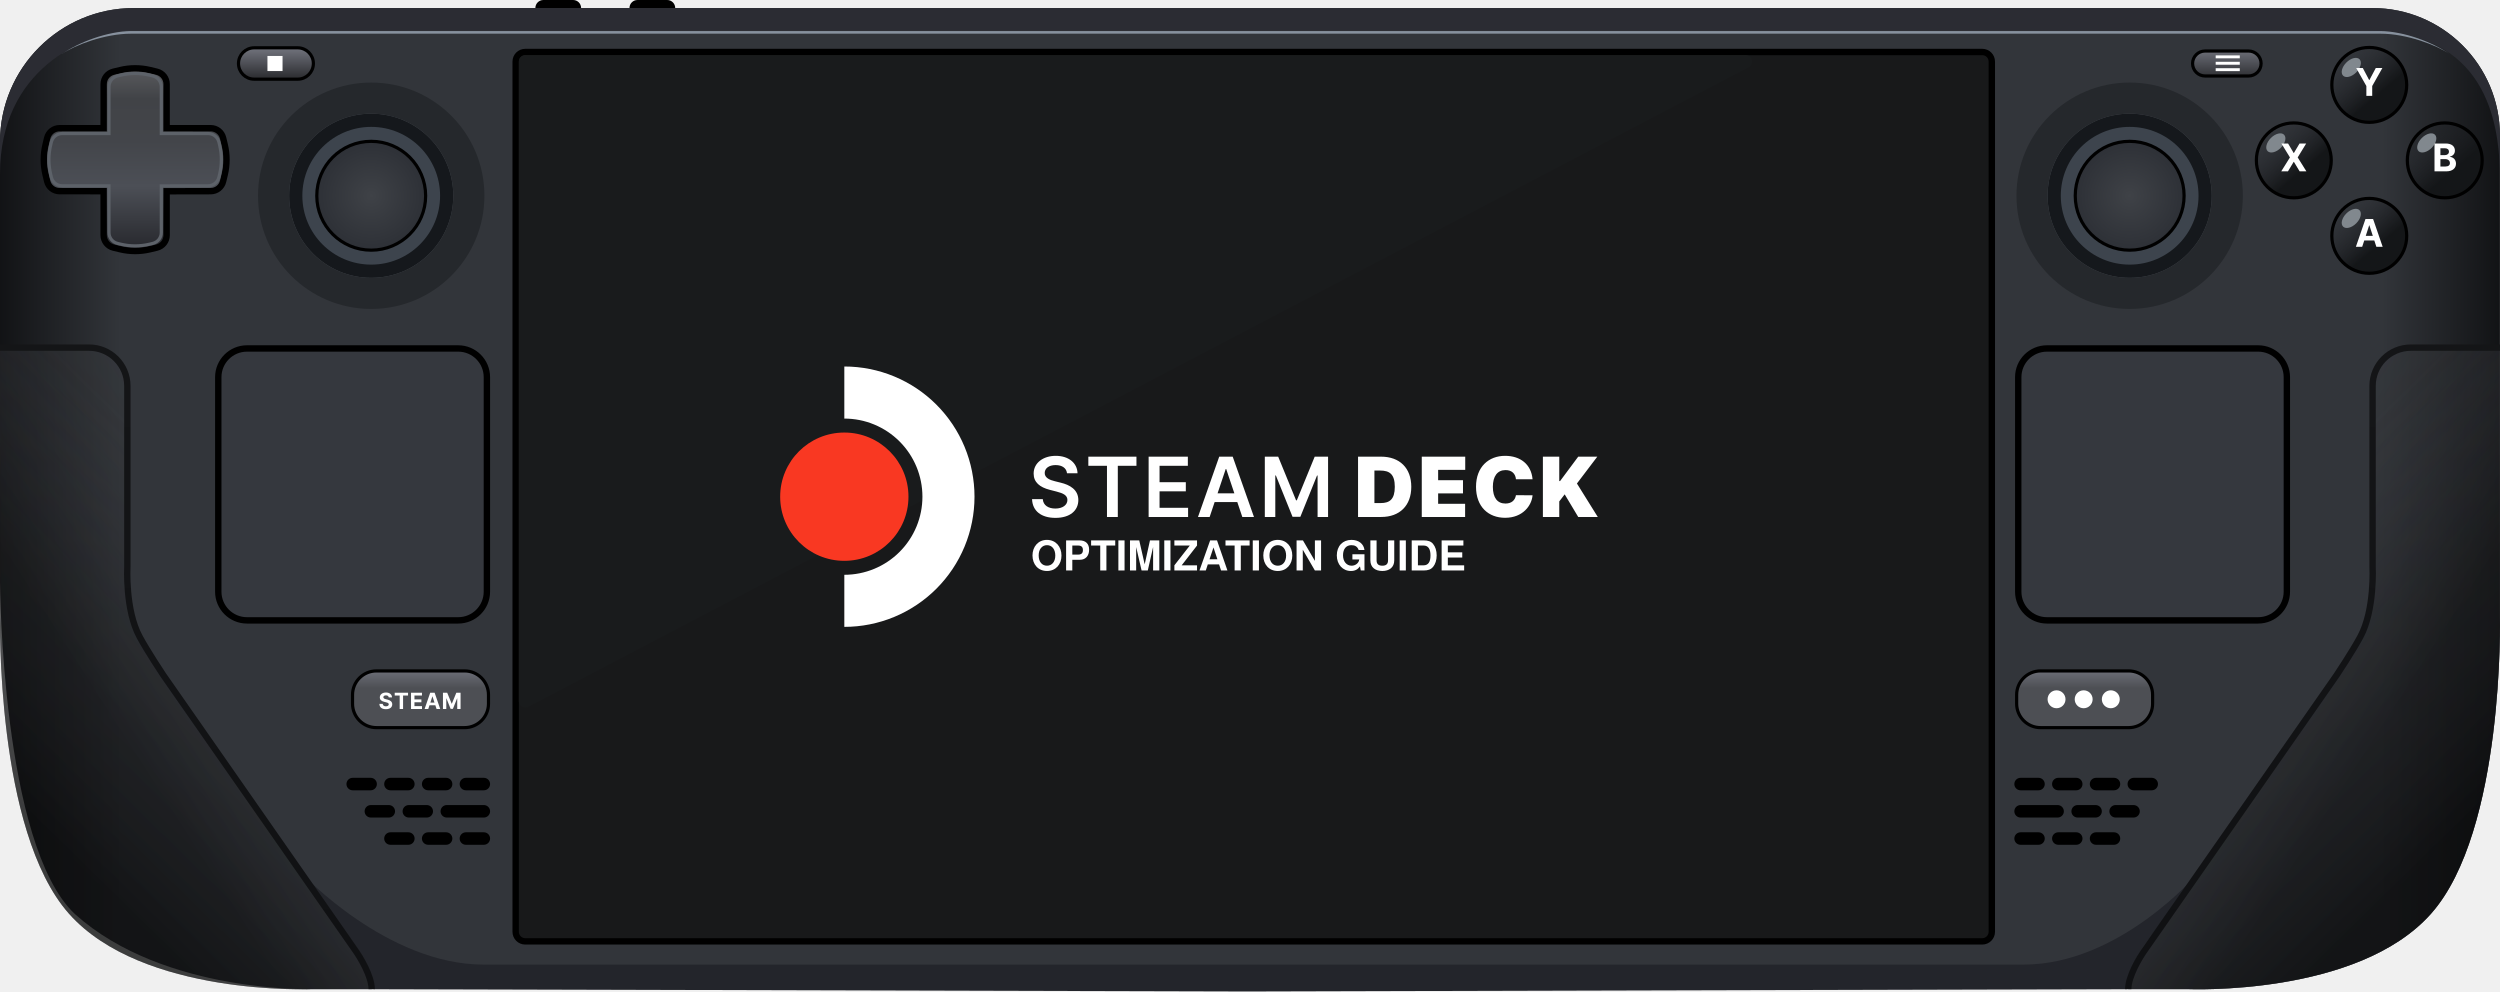
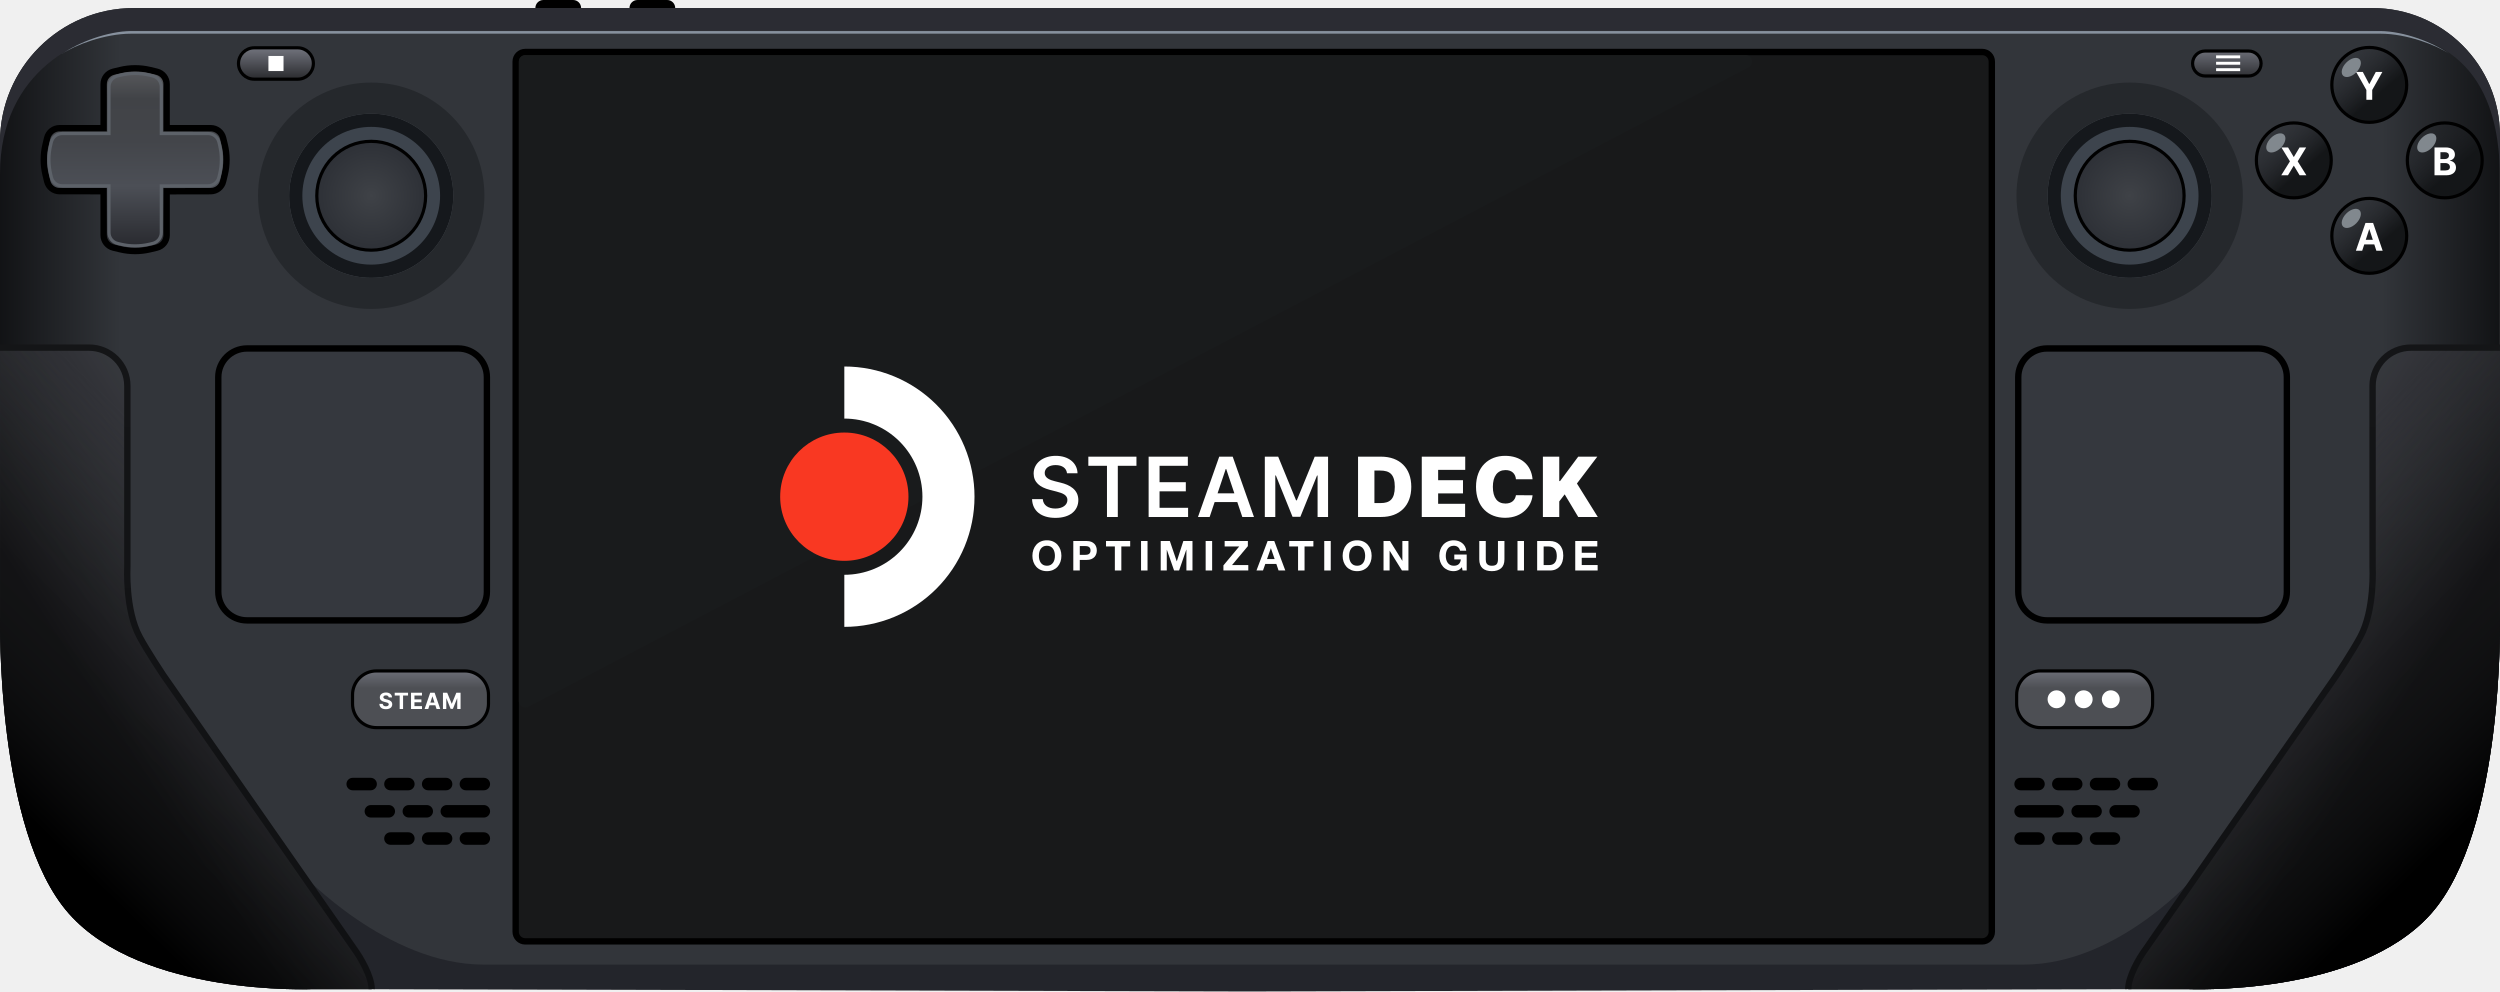
<svg xmlns="http://www.w3.org/2000/svg" xmlns:xlink="http://www.w3.org/1999/xlink" height="504" viewBox="0 0 1270.821 504" width="1270.821">
  <linearGradient id="a" x1="0%" x2="100%" y1="30.764%" y2="30.764%">
    <stop offset="0" stop-color="#0f1012" />
    <stop offset=".052" stop-color="#32353a" />
    <stop offset=".949" stop-color="#32353a" />
    <stop offset="1" stop-color="#0f1012" />
  </linearGradient>
  <linearGradient id="b">
    <stop offset="0" stop-color="#4c4e54" stop-opacity="0" />
    <stop offset="1" />
  </linearGradient>
  <linearGradient id="c" x1="98.978%" x2="52.473%" xlink:href="#b" y1="27.639%" y2="79.096%" />
  <linearGradient id="d" x1="82.114%" x2="48.725%" xlink:href="#b" y1="37.637%" y2="96.444%" />
  <linearGradient id="e" x1="1.022%" x2="47.527%" xlink:href="#b" y1="27.639%" y2="79.096%" />
  <linearGradient id="f" x1="17.886%" x2="51.274%" xlink:href="#b" y1="37.637%" y2="96.444%" />
  <linearGradient id="g">
    <stop offset="0" stop-color="#141517" />
    <stop offset="1" stop-color="#101113" />
  </linearGradient>
  <linearGradient id="h" x1="50%" x2="50%" xlink:href="#g" y1="0%" y2="100%" />
  <linearGradient id="i" x1="50%" x2="50%" xlink:href="#g" y1="0%" y2="100%" />
  <linearGradient id="j">
    <stop offset="0" stop-color="#6e7079" />
    <stop offset=".315" stop-color="#4d4f54" />
    <stop offset="1" stop-color="#4d4f54" />
  </linearGradient>
  <linearGradient id="k" x1="49.992%" x2="49.992%" xlink:href="#j" y1="-2.813%" y2="102.811%" />
  <linearGradient id="l" x1="49.999%" x2="49.999%" xlink:href="#j" y1="-2.813%" y2="102.811%" />
  <radialGradient id="m" cx="50%" cy="50%" r="48.535%">
    <stop offset="0" stop-color="#3f4247" />
    <stop offset="1" stop-color="#2e3137" />
  </radialGradient>
  <linearGradient id="n">
    <stop offset="0" stop-color="#6e7079" />
    <stop offset="1" stop-color="#2d2e32" />
  </linearGradient>
  <linearGradient id="o" x1="49.999%" x2="49.999%" xlink:href="#n" y1="5.083%" y2="94.917%" />
  <linearGradient id="p" x1="49.994%" x2="49.994%" xlink:href="#n" y1="-6.38%" y2="106.381%" />
  <linearGradient id="q" x1="50%" x2="50%" y1="-.989%" y2="100.989%">
    <stop offset="0" stop-color="#5b5c5f" />
    <stop offset=".172" stop-color="#414347" />
    <stop offset=".4" stop-color="#43454a" />
    <stop offset=".643" stop-color="#4c4f56" />
    <stop offset="1" stop-color="#25262b" />
  </linearGradient>
  <linearGradient id="r">
    <stop offset="0" stop-color="#141618" />
    <stop offset="1" stop-color="#25272c" stop-opacity="0" />
  </linearGradient>
  <linearGradient id="s" x1="61.979%" x2="12.828%" xlink:href="#r" y1="36.772%" y2="78.344%" />
  <linearGradient id="t" x1="61.953%" x2="12.828%" xlink:href="#r" y1="36.772%" y2="78.344%" />
  <linearGradient id="u" x1="61.979%" x2="12.855%" xlink:href="#r" y1="36.773%" y2="78.344%" />
  <linearGradient id="v" x1="61.979%" x2="12.855%" xlink:href="#r" y1="36.773%" y2="78.345%" />
  <g fill="none" fill-rule="evenodd">
    <g fill-rule="nonzero">
      <path d="m0 72.171v16.305 207.642s.719 133.553 38.124 168.559c45.317 40.762 121.564 38.124 121.564 38.124h952.372s86.32 3.836 123.72-38.363c37.41-42.2 35.01-151.056 35.01-151.056v-227.304-17.149c0-35.817-29.04-64.852-64.85-64.852h-49.76-1059.312-28.773c-37.608 0-68.095 30.487-68.095 68.095z" fill="url(#a)" />
      <path d="m1116.86 444.297s-39.33 46.036-88.24 46.036h-394.664-388.19c-48.913 0-92.072-46.036-92.072-46.036l25.655 34.527c4.316 5.595 11.126 17.264 10.55 23.977l444.057 1.199 447.174-1.199c-.58-6.713 5.75-18.382 10.07-23.977z" fill="#23252b" />
      <path d="m0 72.171v16.305c0-53.709 42.839-70.972 64.259-72.891h1138.431c61.39 0 67.14 46.995 68.1 70.493v-17.149c0-35.817-29.04-64.852-64.85-64.852h-49.76-529.657-529.655-28.773c-37.608 0-68.095 30.487-68.095 68.095z" fill="#2b2c33" />
-       <path d="m.031 313.382v-136.67h45.283c10.745 0 19.456 8.71 19.456 19.455v91.799s-1.199 22.059 6.234 35.726c3.836 7.193 11.989 19.421 11.989 19.421l97.347 139.547c2.877 3.997 8.632 13.619 8.632 20.141h-30.211s-86.318 3.836-123.722-38.363c-37.404-42.2-35.007-151.056-35.007-151.056z" fill="#3a3c42" fill-opacity=".4" />
-       <path d="m.031 313.382v-136.67h45.283c10.745 0 19.456 8.71 19.456 19.455v91.799s-1.199 22.059 6.234 35.726c3.836 7.193 11.989 19.421 11.989 19.421l97.347 139.547c2.877 3.997 8.632 13.619 8.632 20.141h-30.211s-86.318 3.836-123.722-38.363c-37.404-42.2-35.007-151.056-35.007-151.056z" fill="url(#c)" fill-opacity=".4" />
-       <path d="m.031 313.382v-136.67h45.283c10.745 0 19.456 8.71 19.456 19.455v91.799s-1.199 22.059 6.234 35.726c3.836 7.193 11.989 19.421 11.989 19.421l97.347 139.547c2.877 3.997 8.632 13.619 8.632 20.141h-30.211s-86.318 3.836-123.722-38.363c-37.404-42.2-35.007-151.056-35.007-151.056z" fill="url(#d)" fill-opacity=".4" />
-       <path d="m1270.79 313.382v-136.67h-45.28c-10.75 0-19.46 8.71-19.46 19.455v91.799s1.2 22.059-6.23 35.726c-3.84 7.193-11.99 19.421-11.99 19.421l-97.35 139.547c-2.88 3.997-8.63 13.619-8.63 20.141h30.21s86.32 3.836 123.72-38.363c37.41-42.2 35.01-151.056 35.01-151.056z" fill="#3a3c42" fill-opacity=".4" />
-       <path d="m1270.79 313.382v-136.67h-45.28c-10.75 0-19.46 8.71-19.46 19.455v91.799s1.2 22.059-6.23 35.726c-3.84 7.193-11.99 19.421-11.99 19.421l-97.35 139.547c-2.88 3.997-8.63 13.619-8.63 20.141h30.21s86.32 3.836 123.72-38.363c37.41-42.2 35.01-151.056 35.01-151.056z" fill="url(#e)" fill-opacity=".4" />
-       <path d="m1270.79 313.382v-136.67h-45.28c-10.75 0-19.46 8.71-19.46 19.455v91.799s1.2 22.059-6.23 35.726c-3.84 7.193-11.99 19.421-11.99 19.421l-97.35 139.547c-2.88 3.997-8.63 13.619-8.63 20.141h30.21s86.32 3.836 123.72-38.363c37.41-42.2 35.01-151.056 35.01-151.056z" fill="url(#f)" fill-opacity=".4" />
+       <path d="m.031 313.382v-136.67h45.283c10.745 0 19.456 8.71 19.456 19.455v91.799s-1.199 22.059 6.234 35.726c3.836 7.193 11.989 19.421 11.989 19.421l97.347 139.547c2.877 3.997 8.632 13.619 8.632 20.141h-30.211s-86.318 3.836-123.722-38.363c-37.404-42.2-35.007-151.056-35.007-151.056z" fill="#3a3c42" />
+       <path d="m.031 313.382v-136.67h45.283c10.745 0 19.456 8.71 19.456 19.455v91.799s-1.199 22.059 6.234 35.726c3.836 7.193 11.989 19.421 11.989 19.421l97.347 139.547c2.877 3.997 8.632 13.619 8.632 20.141h-30.211s-86.318 3.836-123.722-38.363c-37.404-42.2-35.007-151.056-35.007-151.056z" fill="url(#c)" />
+       <path d="m.031 313.382v-136.67h45.283c10.745 0 19.456 8.71 19.456 19.455v91.799s-1.199 22.059 6.234 35.726c3.836 7.193 11.989 19.421 11.989 19.421l97.347 139.547c2.877 3.997 8.632 13.619 8.632 20.141h-30.211s-86.318 3.836-123.722-38.363c-37.404-42.2-35.007-151.056-35.007-151.056z" fill="url(#d)" />
+       <path d="m1270.79 313.382v-136.67h-45.28c-10.75 0-19.46 8.71-19.46 19.455v91.799s1.2 22.059-6.23 35.726c-3.84 7.193-11.99 19.421-11.99 19.421l-97.35 139.547c-2.88 3.997-8.63 13.619-8.63 20.141h30.21s86.32 3.836 123.72-38.363c37.41-42.2 35.01-151.056 35.01-151.056z" fill="#3a3c42" />
+       <path d="m1270.79 313.382v-136.67h-45.28c-10.75 0-19.46 8.71-19.46 19.455v91.799s1.2 22.059-6.23 35.726c-3.84 7.193-11.99 19.421-11.99 19.421l-97.35 139.547c-2.88 3.997-8.63 13.619-8.63 20.141h30.21s86.32 3.836 123.72-38.363c37.41-42.2 35.01-151.056 35.01-151.056z" fill="url(#e)" />
+       <path d="m1270.79 313.382v-136.67h-45.28c-10.75 0-19.46 8.71-19.46 19.455v91.799s1.2 22.059-6.23 35.726c-3.84 7.193-11.99 19.421-11.99 19.421l-97.35 139.547c-2.88 3.997-8.63 13.619-8.63 20.141h30.21s86.32 3.836 123.72-38.363c37.41-42.2 35.01-151.056 35.01-151.056z" fill="url(#f)" />
    </g>
    <path d="m1270.79 176.712h-45.28c-10.75 0-19.46 8.71-19.46 19.455v91.799s1.2 22.059-6.23 35.726c-3.84 7.193-11.99 19.421-11.99 19.421l-97.35 139.547c-2.88 3.997-8.63 13.619-8.63 20.141" stroke="url(#h)" stroke-width="3.243" />
    <path d="m0 176.712h45.283c10.745 0 19.456 8.71 19.456 19.455v91.799s-1.199 22.059 6.234 35.726c3.836 7.193 11.989 19.421 11.989 19.421l97.347 139.547c2.878 3.997 8.632 13.619 8.632 20.141" stroke="url(#i)" stroke-width="3.243" />
    <g fill-rule="nonzero" transform="translate(22.2583 24.3054)">
-       <g stroke="#000" transform="translate(88.6988 152.8286)">
-         <rect fill="#35383e" height="138.223" rx="14.592" stroke-width="3.243" width="136.544" />
-         <rect fill="#35383e" height="138.223" rx="14.592" stroke-width="3.243" width="136.544" x="914.973" />
-         <g stroke-width="1.621">
+       <g stroke="#000">
+         <rect fill="#35383e" height="138.223" rx="14.592" stroke-width="3.243" width="136.544" x="88.699" y="152.829" />
+         <rect fill="#35383e" height="138.223" rx="14.592" stroke-width="3.243" width="136.544" x="1003.672" y="152.829" />
+         <g stroke-width="1.621" transform="translate(88.6988 152.8286)">
          <rect fill="url(#k)" height="28.83" rx="12.16" width="69.111" x="914.163" y="163.913" />
          <rect fill="url(#l)" height="28.83" rx="12.16" width="69.111" x="68.244" y="163.913" />
        </g>
      </g>
      <circle cx="166.442" cy="75.2" fill="#25282c" r="57.545" />
      <circle cx="166.442" cy="75.2" fill="#555a61" r="41.72" />
      <circle cx="166.442" cy="75.2" fill="#15181c" r="41.72" />
      <circle cx="166.442" cy="75.2" fill="#3d444d" r="35.007" />
      <circle cx="166.442" cy="75.2" fill="url(#m)" r="27.665" stroke="#000" stroke-width="1.621" />
      <circle cx="1060.312" cy="75.2" fill="#25282c" r="57.545" />
      <circle cx="1060.312" cy="75.2" fill="#555a61" r="41.72" />
      <circle cx="1060.312" cy="75.2" fill="#15181c" r="41.72" />
      <circle cx="1060.312" cy="75.2" fill="#3d444d" r="35.007" />
      <g stroke="#000">
-         <circle cx="1060.312" cy="75.2" fill="url(#m)" r="27.665" stroke-width="1.621" />
-         <rect fill="url(#o)" height="15.948" rx="7.974" stroke-width="1.621" width="38.067" x="98.975" />
-         <rect fill="url(#p)" height="12.705" rx="6.353" stroke-width="1.621" width="34.824" x="1092.292" y="1.621" />
+         <g stroke-width="1.621">
+           <circle cx="1060.312" cy="75.2" fill="url(#m)" r="27.665" />
+           <rect fill="url(#o)" height="15.948" rx="7.974" width="38.067" x="98.975" />
+           <rect fill="url(#p)" height="12.705" rx="6.353" width="34.824" x="1092.292" y="1.621" />
+         </g>
        <path d="m30.415 40.845.014-22.395c.002-2.998 2.058-5.604 4.974-6.303l3.476-.833c4.969-1.191 10.148-1.191 15.117 0l3.474.833c2.916.699 4.973 3.306 4.973 6.305l.006 22.394 22.393.006c2.999.001 5.606 2.057 6.305 4.974l.833 3.474c1.191 4.969 1.191 10.148 0 15.117l-.835 3.483c-.698 2.912-3.299 4.968-6.294 4.973l-22.402.045v22.343c0 3-2.057 5.608-4.974 6.307l-3.481.834c-4.968 1.19-10.146 1.19-15.114-.001l-3.478-.833c-2.915-.699-4.972-3.305-4.974-6.303l-.014-22.386-22.386-.014c-2.998-.002-5.604-2.058-6.303-4.974l-.833-3.476c-1.191-4.969-1.191-10.148 0-15.117l.833-3.474c.699-2.916 3.306-4.973 6.305-4.974z" fill="url(#q)" stroke-width="3.243" />
      </g>
    </g>
    <path d="m54.58 67.867.81-0.0 0-.81.012-22.958c.001-2.623 1.801-4.904 4.352-5.515l1.571-.377c4.844-1.161 9.895-1.161 14.739 0l1.569.376c2.552.612 4.351 2.893 4.352 5.517l.005 22.957 0.0.81.81 0 22.957.005c2.624.001 4.905 1.8 5.517 4.352l.376 1.569c1.161 4.844 1.161 9.895 0 14.739l-.378 1.577c-.611 2.549-2.888 4.347-5.508 4.352l-22.965.04-.809.001v.809 22.912c0 2.625-1.8 4.907-4.352 5.519l-1.576.377c-4.843 1.161-9.893 1.161-14.736 0l-1.573-.377c-2.551-.612-4.35-2.892-4.352-5.516l-.012-22.95-0-.81-.81-0-22.95-.012c-2.623-.001-4.904-1.801-5.515-4.352l-.377-1.571c-1.161-4.844-1.161-9.895 0-14.739l.376-1.569c.612-2.552 2.893-4.351 5.517-4.352z" stroke="#5d6269" stroke-width="1.621" />
    <g fill-rule="nonzero" transform="translate(31.3502)">
      <circle cx="1134.66" cy="81.522" fill="url(#s)" r="19.033" stroke="#000" stroke-width="1.621" transform="matrix(0 1 -1 0 1216.182 -1053.137)" />
      <ellipse cx="1125.52" cy="72.651" fill="#81888e" rx="5.904" ry="3.547" transform="matrix(-.7071068 .7071068 -.7071068 -.7071068 1972.754 -671.84)" />
      <circle cx="1211.39" cy="81.522" fill="url(#t)" r="19.033" stroke="#000" stroke-width="1.621" transform="matrix(0 1 -1 0 1292.912 -1129.867)" />
      <ellipse cx="1202.24" cy="72.651" fill="#81888e" rx="5.904" ry="3.547" transform="matrix(-.7071068 .7071068 -.7071068 -.7071068 2103.724 -726.0892)" />
      <circle cx="1173.02" cy="43.159" fill="url(#u)" r="19.033" stroke="#000" stroke-width="1.621" transform="matrix(0 1 -1 0 1216.179 -1129.861)" />
      <ellipse cx="1163.88" cy="34.287" fill="#81888e" rx="5.904" ry="3.547" transform="matrix(-.7071068 .7071068 -.7071068 -.7071068 2011.112 -764.455)" />
      <circle cx="1173.02" cy="119.886" fill="url(#v)" r="19.033" stroke="#000" stroke-width="1.621" transform="matrix(0 1 -1 0 1292.906 -1053.134)" />
      <ellipse cx="1163.88" cy="111.014" fill="#81888e" rx="5.904" ry="3.547" transform="matrix(-.7071068 .7071068 -.7071068 -.7071068 2065.366 -633.4745)" />
      <g fill="#000" transform="translate(144.7618 395.383)">
        <rect height="6.354" rx="3.177" width="15.465" x="57.545" />
        <rect height="6.354" rx="3.177" width="15.465" x="57.545" y="27.694" />
        <rect height="6.354" rx="3.177" width="25.176" x="47.835" y="13.847" />
        <rect height="6.354" rx="3.177" width="15.465" x="38.364" y="27.694" />
        <rect height="6.354" rx="3.177" width="15.465" x="9.232" y="13.847" />
        <rect height="6.354" rx="3.177" width="15.465" x="28.533" y="13.847" />
        <rect height="6.354" rx="3.177" width="15.465" x="19.182" y="27.694" />
        <rect height="6.354" rx="3.177" width="15.465" x="38.364" />
        <rect height="6.354" rx="3.177" width="15.465" />
        <rect height="6.354" rx="3.177" width="15.465" x="19.182" />
        <rect height="6.354" rx="3.177" transform="matrix(-1 0 0 1 1711.131 0)" width="15.465" x="847.833" />
        <rect height="6.354" rx="3.177" transform="matrix(-1 0 0 1 1711.131 0)" width="15.465" x="847.833" y="27.694" />
        <rect height="6.354" rx="3.177" transform="matrix(-1 0 0 1 1720.84 0)" width="25.176" x="847.832" y="13.847" />
        <rect height="6.354" rx="3.177" transform="matrix(-1 0 0 1 1749.491 0)" width="15.465" x="867.013" y="27.694" />
        <rect height="6.354" rx="3.177" transform="matrix(-1 0 0 1 1807.751 0)" width="15.465" x="896.143" y="13.847" />
        <rect height="6.354" rx="3.177" transform="matrix(-1 0 0 1 1769.151 0)" width="15.465" x="876.843" y="13.847" />
        <rect height="6.354" rx="3.177" transform="matrix(-1 0 0 1 1787.851 0)" width="15.465" x="886.193" y="27.694" />
        <rect height="6.354" rx="3.177" transform="matrix(-1 0 0 1 1749.491 0)" width="15.465" x="867.013" />
        <rect height="6.354" rx="3.177" transform="matrix(-1 0 0 1 1826.231 0)" width="15.465" x="905.383" />
        <rect height="6.354" rx="3.177" transform="matrix(-1 0 0 1 1787.851 0)" width="15.465" x="886.193" />
      </g>
      <rect fill="#18191a" height="452.095" rx="4.864" stroke="#000" stroke-width="3.243" width="750.371" x="230.778" y="26.432" />
      <path d="m232.399 31.296c0-1.791 1.452-3.243 3.242-3.243h620.419c3.388 0 4.506 4.542 1.505 6.115l-620.418 325.159c-2.159 1.132-4.748-.434-4.748-2.872v-135.625z" fill="#191b1c" />
      <path d="m240.791 4.076c0-2.251 1.825-4.076 4.076-4.076h15.106c2.251 0 4.076 1.825 4.076 4.076z" fill="#000" />
      <path d="m288.625 4.076c0-2.251 1.825-4.076 4.076-4.076h15.106c2.251 0 4.076 1.825 4.076 4.076z" fill="#000" />
      <path d="m594.634 15.777h-559.327c-12.138.18-26.615 5.635-35.306 11.749 6.714-4.604 21.879-10.406 35.306-10.406h559.327 584.026c13.42 0 28.59 5.803 35.3 10.406-8.69-6.114-23.16-11.569-35.3-11.749z" fill="#87919e" />
      <circle cx="397.841" cy="252.48" fill="#f93822" r="32.609" />
      <g fill="#fff">
        <path d="m397.841 318.657c8.691 0 17.296-1.712 25.325-5.038s15.324-8.2 21.469-14.345c6.146-6.145 11.02-13.441 14.346-21.47s5.037-16.634 5.037-25.324c0-8.691-1.711-17.296-5.037-25.325s-8.2-15.325-14.346-21.47c-6.145-6.145-13.44-11.019-21.469-14.345s-16.634-5.037-25.325-5.037v26.47c5.215 0 10.378 1.027 15.195 3.023 4.818 1.995 9.195 4.92 12.882 8.607s6.612 8.064 8.607 12.882c1.995 4.817 3.022 9.98 3.022 15.195 0 5.214-1.027 10.377-3.022 15.194-1.995 4.818-4.92 9.195-8.607 12.882s-8.064 6.612-12.882 8.607c-4.817 1.996-9.98 3.023-15.195 3.023z" />
-         <text font-family="HelveticaNeue-Bold, Helvetica Neue" font-size="21" font-weight="bold" transform="translate(492.6498 270)">
-           <tspan x="0" y="20">OPTIMIZATION GUIDE</tspan>
-         </text>
+         <g transform="translate(492.6498 270)">
+           <path d="m4.095 12.566c0-.658.073-1.295.221-1.911s.382-1.165.704-1.649.742-.868 1.26-1.155 1.148-.43 1.89-.43 1.372.143 1.89.43.938.672 1.26 1.155.556 1.032.704 1.649.221 1.253.221 1.911c0 .63-.073 1.242-.221 1.837s-.382 1.131-.704 1.607-.742.858-1.26 1.145-1.148.43-1.89.43-1.372-.143-1.89-.43-.938-.668-1.26-1.145-.556-1.012-.704-1.607-.221-1.208-.221-1.837zm-3.297 0c0 1.092.168 2.111.504 3.055s.819 1.768 1.449 2.467 1.403 1.25 2.321 1.649 1.95.599 3.098.599c1.162 0 2.198-.2 3.108-.599s1.68-.949 2.31-1.649 1.113-1.522 1.449-2.467.504-1.964.504-3.055c0-1.12-.168-2.159-.504-3.119s-.819-1.796-1.449-2.51-1.4-1.274-2.31-1.68-1.946-.609-3.108-.609c-1.148 0-2.18.203-3.098.609s-1.69.966-2.321 1.68-1.113 1.55-1.449 2.51-.504 1.998-.504 3.119z" />
+           <path d="m24.884 12.062v-4.494h2.562c.378 0 .742.028 1.092.084s.658.165.924.326.479.389.64.682.241.679.241 1.155-.081.861-.241 1.155-.374.521-.64.682-.574.27-.924.326-.714.084-1.092.084zm-3.297-7.056v14.994h3.297v-5.376h3.465c.938 0 1.736-.137 2.394-.409s1.194-.633 1.607-1.081.714-.963.903-1.544.283-1.173.283-1.774c0-.616-.095-1.211-.283-1.785s-.49-1.085-.903-1.533-.949-.808-1.607-1.081-1.456-.409-2.394-.409z" />
+           <path d="m42.712 7.778v12.222h3.297v-12.222h4.494v-2.772h-12.285v2.772z" />
+           <path d="m56.025 5.006v14.994h3.297v-14.994z" />
+           <path d="m66.02 5.006v14.994h3.087v-10.521h.042l3.675 10.521h2.541l3.675-10.626h.042v10.626h3.087v-14.994h-4.641l-3.318 10.311h-.042l-3.507-10.311z" />
+           <path d="m88.867 5.006v14.994h3.297v-14.994z" />
+           <path d="m97.896 17.396v2.604h12.642v-2.772h-8.253l8.043-9.618v-2.604h-11.802v2.772h7.413z" />
+           <path d="m120.05 14.204 1.953-5.502h.042l1.89 5.502zm.315-9.198-5.67 14.994h3.318l1.176-3.339h5.607l1.134 3.339h3.423l-5.607-14.994z" />
+           <path d="m135.841 7.778v12.222h3.297v-12.222h4.494v-2.772h-12.285v2.772z" />
+           <path d="m149.154 5.006v14.994h3.297v-14.994z" />
+           <path d="m161.795 12.566c0-.658.073-1.295.221-1.911s.382-1.165.704-1.649.742-.868 1.26-1.155 1.148-.43 1.89-.43 1.372.143 1.89.43.938.672 1.26 1.155.556 1.032.704 1.649.221 1.253.221 1.911c0 .63-.073 1.242-.221 1.837s-.382 1.131-.704 1.607-.742.858-1.26 1.145-1.148.43-1.89.43-1.372-.143-1.89-.43-.938-.668-1.26-1.145-.556-1.012-.704-1.607-.221-1.208-.221-1.837zm-3.297 0c0 1.092.168 2.111.504 3.055s.819 1.768 1.449 2.467 1.403 1.25 2.321 1.649 1.95.599 3.098.599c1.162 0 2.198-.2 3.108-.599s1.68-.949 2.31-1.649 1.113-1.522 1.449-2.467.504-1.964.504-3.055c0-1.12-.168-2.159-.504-3.119s-.819-1.796-1.449-2.51-1.4-1.274-2.31-1.68-1.946-.609-3.108-.609c-1.148 0-2.18.203-3.098.609s-1.69.966-2.321 1.68-1.113 1.55-1.449 2.51-.504 1.998-.504 3.119z" />
+           <path d="m179.287 5.006v14.994h3.087v-10.038h.042l6.237 10.038h3.297v-14.994h-3.087v10.059h-.042l-6.258-10.059z" />
+           <path d="m219.122 18.299.336 1.701h2.1v-8.106h-6.3v2.457h3.318c-.098 1.05-.445 1.851-1.04 2.405s-1.438.83-2.53.83c-.742 0-1.372-.143-1.89-.43s-.938-.668-1.26-1.145-.556-1.012-.704-1.607-.221-1.208-.221-1.837c0-.658.073-1.295.221-1.911s.382-1.165.704-1.649.742-.868 1.26-1.155 1.148-.43 1.89-.43c.798 0 1.477.21 2.037.63s.938 1.05 1.134 1.89h3.15c-.084-.854-.315-1.61-.693-2.268s-.858-1.211-1.438-1.659-1.232-.787-1.953-1.018-1.466-.346-2.236-.346c-1.148 0-2.18.203-3.098.609s-1.69.966-2.321 1.68-1.113 1.55-1.449 2.51-.504 1.998-.504 3.119c0 1.092.168 2.111.504 3.055s.819 1.768 1.449 2.467 1.403 1.25 2.321 1.649 1.95.599 3.098.599c.728 0 1.449-.15 2.163-.452s1.365-.83 1.953-1.585z" />
+           <path d="m240.751 14.33v-9.324h-3.297v9.324c0 1.12-.224 1.942-.672 2.467s-1.26.787-2.436.787c-.672 0-1.208-.095-1.607-.283s-.711-.434-.934-.735-.371-.647-.441-1.04-.105-.791-.105-1.197v-9.324h-3.297v9.324c0 2.044.556 3.556 1.669 4.536s2.684 1.47 4.715 1.47c2.002 0 3.57-.493 4.704-1.48s1.701-2.495 1.701-4.526z" />
+           <path d="m247.386 5.006v14.994h3.297v-14.994z" />
+           <path d="m260.678 17.228v-9.45h2.352c.812 0 1.494.116 2.047.346s.998.564 1.333.998.578.956.725 1.565.221 1.292.221 2.047c0 .826-.105 1.526-.315 2.1s-.49 1.04-.84 1.397-.749.613-1.197.766-.91.231-1.386.231zm-3.297-12.222v14.994h6.468c1.148 0 2.146-.193 2.993-.578s1.554-.913 2.121-1.585.991-1.47 1.27-2.394.42-1.932.42-3.024c0-1.246-.172-2.331-.514-3.255s-.819-1.694-1.428-2.31-1.33-1.078-2.163-1.386-1.732-.462-2.699-.462z" />
+           <path d="m276.742 5.006v14.994h11.382v-2.772h-8.085v-3.675h7.266v-2.562h-7.266v-3.213h7.917v-2.772z" />
+         </g>
        <path d="m511.037 240.559h5.344c-.105-5.179-4.521-8.847-11.047-8.847-6.437 0-11.272 3.623-11.257 9.042 0 4.401 3.128 6.931 8.173 8.233l3.488.898c3.308.838 5.494 1.871 5.509 4.251-.015 2.62-2.5 4.372-6.123 4.372-3.473 0-6.167-1.557-6.392-4.776h-5.464c.225 6.093 4.761 9.521 11.901 9.521 7.35 0 11.616-3.668 11.631-9.072-.015-5.314-4.401-7.739-9.011-8.832l-2.874-.718c-2.515-.599-5.24-1.662-5.21-4.222.015-2.305 2.081-3.996 5.554-3.996 3.308 0 5.494 1.541 5.778 4.146zm10.843-3.772h9.475v26.002h5.509v-26.002h9.476v-4.656h-24.46zm30.651 26.002h20.059v-4.656h-14.506v-8.368h13.353v-4.655h-13.353v-8.323h14.386v-4.656h-19.939zm31.017 0 2.53-7.56h11.527l2.545 7.56h5.927l-10.807-30.658h-6.857l-10.793 30.658zm4.027-12.021 4.147-12.35h.239l4.147 12.35zm24.016-18.637v30.658h5.329v-21.107h.284l8.473 21.017h3.982l8.473-20.972h.284v21.062h5.329v-30.658h-6.796l-9.101 22.215h-.359l-9.102-22.215z" />
        <path d="m670.778 262.789c9.341 0 15.269-5.749 15.269-15.329s-5.928-15.329-15.389-15.329h-11.676v30.658zm-3.473-7.066v-16.526h2.934c4.79 0 7.425 1.856 7.425 8.263s-2.635 8.263-7.186 8.263zm24.068 7.066h22.035v-6.707h-13.712v-5.269h12.634v-6.706h-12.634v-5.269h13.772v-6.707h-22.095zm56.32-19.161c-.659-7.605-6.227-11.916-13.952-11.916-8.263 0-14.789 5.509-14.789 15.748 0 10.194 6.347 15.748 14.789 15.748 8.982 0 13.533-6.227 13.952-11.437l-8.443-.06c-.419 2.62-2.275 4.252-5.329 4.252-4.057 0-6.407-2.874-6.407-8.503 0-5.329 2.275-8.503 6.467-8.503 3.203 0 5.03 1.886 5.269 4.671zm5.251 19.161h8.323v-7.904l2.755-3.593 6.886 11.497h9.94l-10.599-17.006 10.359-13.652h-9.7l-9.221 12.395h-.42v-12.395h-8.323z" />
        <path d="m166.25 354.508h1.673c-.024-1.471-1.233-2.487-3.071-2.487-1.81 0-3.136 1-3.128 2.499-.004 1.217.855 1.915 2.249 2.249l.899.226c.899.217 1.399.475 1.403 1.031-.004.605-.577 1.016-1.463 1.016-.907 0-1.56-.419-1.616-1.245h-1.689c.044 1.785 1.322 2.708 3.325 2.708 2.015 0 3.2-.963 3.204-2.474-.004-1.375-1.04-2.104-2.475-2.427l-.741-.177c-.718-.165-1.318-.431-1.306-1.024 0-.532.471-.923 1.326-.923.834 0 1.346.379 1.41 1.028zm3.043-.935h2.526v6.815h1.725v-6.815h2.527v-1.439h-6.778zm8.292 6.815h5.578v-1.439h-3.833v-1.97h3.531v-1.439h-3.531v-1.967h3.817v-1.439h-5.562zm8.769 0 .613-1.882h2.978l.613 1.882h1.87l-2.846-8.254h-2.249l-2.849 8.254zm1.056-3.244 1.016-3.124h.064l1.016 3.124zm6.408-5.01v8.254h1.693v-5.392h.069l2.136 5.352h1.152l2.136-5.332h.069v5.372h1.693v-8.254h-2.153l-2.273 5.546h-.096l-2.273-5.546z" />
-         <path d="m1166.37 34.582 5.17 9.148v5.002h2.97v-5.002l5.16-9.148h-3.35l-3.23 6.094h-.14l-3.22-6.094z" />
-         <path d="m1131.74 72.945h-3.39l4.34 7.075-4.42 7.075h3.42l2.9-4.829h.11l2.91 4.829h3.44l-4.42-7.075 4.32-7.075h-3.38l-2.87 4.822h-.11z" />
-         <path d="m1169.41 125.459 1.06-3.227h5.1l1.05 3.227h3.21l-4.88-14.15h-3.86l-4.88 14.15zm1.82-5.562 1.74-5.355h.11l1.74 5.355z" />
-         <path d="m1206.18 87.095h6.05c3.18 0 4.87-1.658 4.87-3.91 0-2.094-1.5-3.358-3.11-3.434v-.138c1.47-.332 2.56-1.375 2.56-3.04 0-2.121-1.58-3.627-4.7-3.627h-5.67zm3-2.446v-3.759h2.5c1.44 0 2.33.829 2.33 1.997 0 1.064-.72 1.762-2.39 1.762zm0-5.783v-3.503h2.27c1.33 0 2.08.684 2.08 1.706 0 1.119-.91 1.796-2.14 1.796z" />
-         <path d="m1094.944 28.156h12.252v1.485h-12.252z" />
-         <path d="m1094.944 34.671h12.252v1.485h-12.252z" />
-         <path d="m1094.944 31.414h12.252v1.485h-12.252z" />
+         <path d="m1166.37 36.582 5.17 9.148v5.002h2.97v-5.002l5.16-9.148h-3.35l-3.23 6.094h-.14l-3.22-6.094z" />
+         <path d="m1131.74 74.945h-3.39l4.34 7.075-4.42 7.075h3.42l2.9-4.829h.11l2.91 4.829h3.44l-4.42-7.075 4.32-7.075h-3.38l-2.87 4.822h-.11z" />
+         <path d="m1169.41 127.459 1.06-3.227h5.1l1.05 3.227h3.21l-4.88-14.15h-3.86l-4.88 14.15zm1.82-5.562 1.74-5.355h.11l1.74 5.355z" />
+         <path d="m1206.18 89.095h6.05c3.18 0 4.87-1.658 4.87-3.91 0-2.094-1.5-3.358-3.11-3.434v-.138c1.47-.332 2.56-1.375 2.56-3.04 0-2.121-1.58-3.627-4.7-3.627h-5.67zm3-2.446v-3.759h2.5c1.44 0 2.33.829 2.33 1.997 0 1.064-.72 1.762-2.39 1.762zm0-5.783v-3.503h2.27c1.33 0 2.08.684 2.08 1.706 0 1.119-.91 1.796-2.14 1.796z" />
+         <path d="m1095.15 28.156h12.252v1.485h-12.252z" />
+         <path d="m1095.15 34.671h12.252v1.485h-12.252z" />
+         <path d="m1095.15 31.414h12.252v1.485h-12.252z" />
        <circle cx="1041.63" cy="355.461" r="4.556" />
        <circle cx="1027.84" cy="355.461" r="4.556" />
        <circle cx="1014.05" cy="355.461" r="4.556" />
-         <path d="m104.601 28.443h7.673v7.673h-7.673z" />
+         <path d="m105.1 28.443h7.673v7.673h-7.673z" />
      </g>
    </g>
  </g>
</svg>
